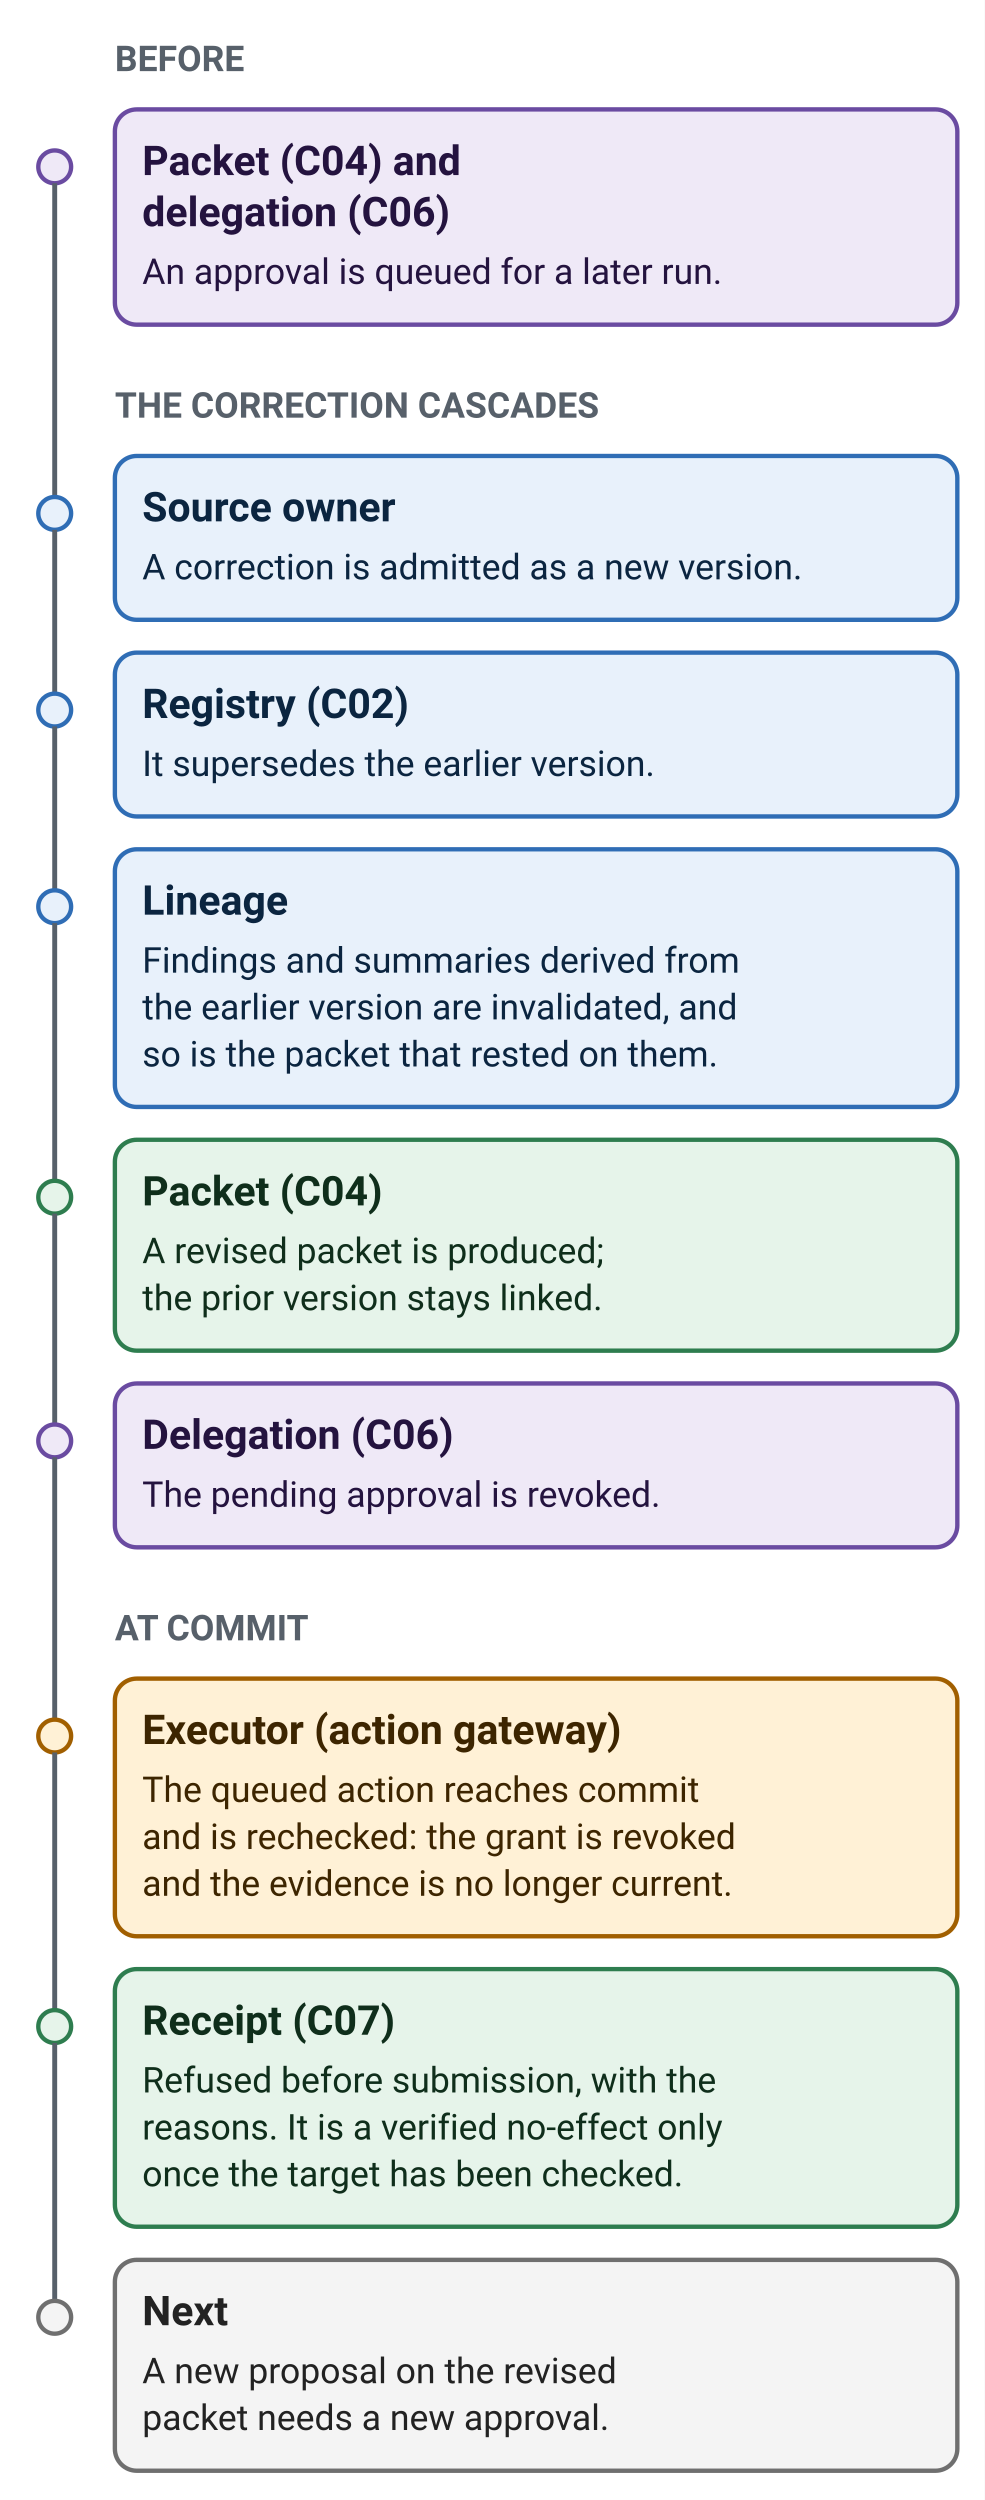
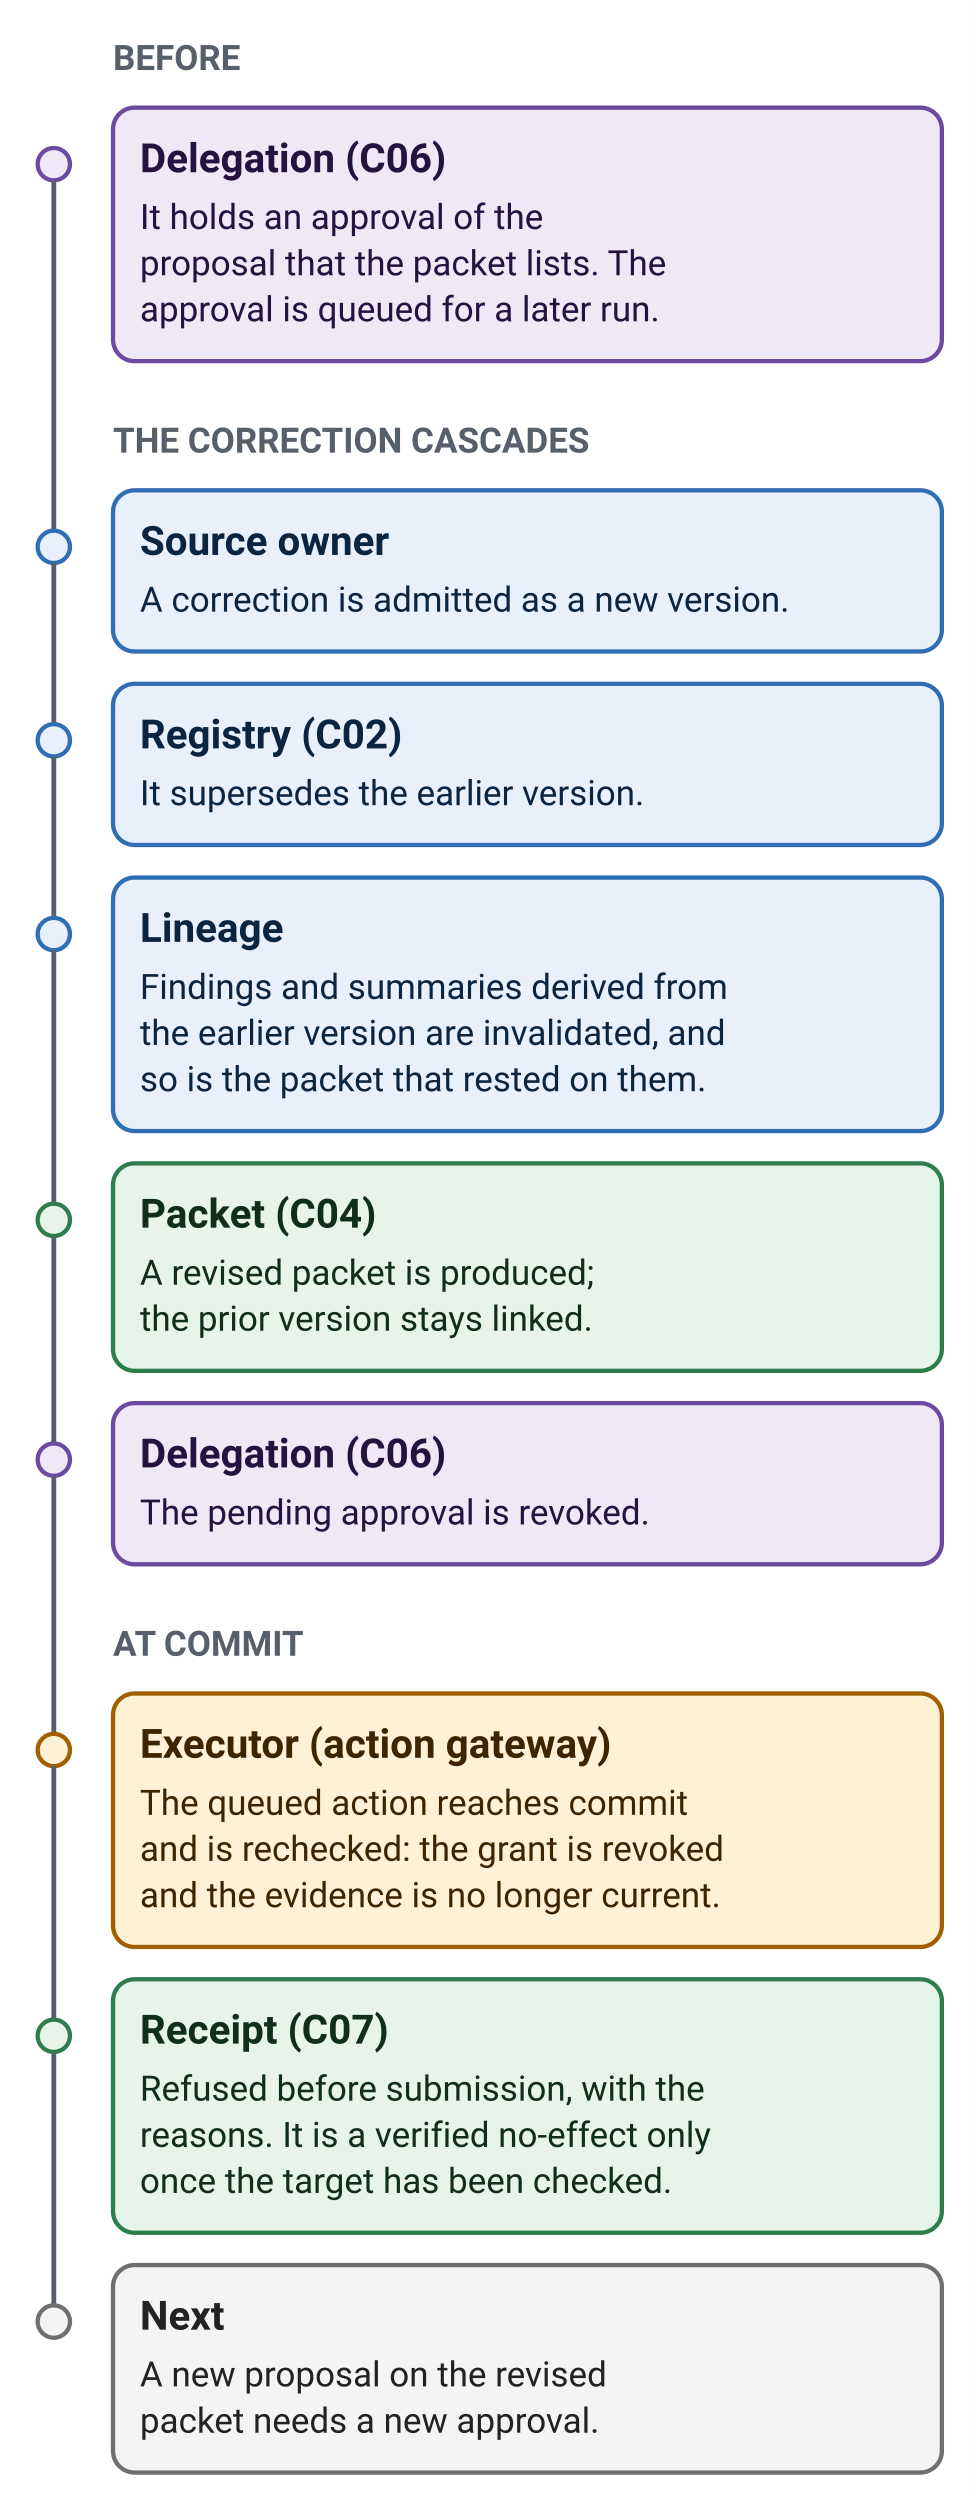
- <svg xmlns="http://www.w3.org/2000/svg" viewBox="0 0 360 914" width="360" height="914" role="img" aria-labelledby="t d" font-family="-apple-system, 'Segoe UI', Roboto, Helvetica, Arial, sans-serif">
+ <svg xmlns="http://www.w3.org/2000/svg" viewBox="0 0 360 929" width="360" height="929" role="img" aria-labelledby="t d" font-family="-apple-system, 'Segoe UI', Roboto, Helvetica, Arial, sans-serif">
  <defs>
    <marker id="arr" viewBox="0 0 10 10" refX="9" refY="5" markerWidth="8" markerHeight="8" orient="auto-start-reverse">
      <path d="M0 0 L10 5 L0 10 z" fill="#57606a" />
    </marker>
    <marker id="arrs" viewBox="0 0 10 10" refX="9" refY="5" markerWidth="5.5" markerHeight="5.5" orient="auto-start-reverse">
      <path d="M0 0 L10 5 L0 10 z" fill="#57606a" />
    </marker>
  </defs>
-   <rect width="360" height="914" fill="#ffffff" />
+   <rect width="360" height="929" fill="#ffffff" />
  <text x="42.0" y="26.0" font-size="13" text-anchor="start" font-weight="700" fill="#57606a">BEFORE</text>
-   <rect x="42.0" y="40.0" width="308.0" height="78.7" rx="8" fill="#EFE9F7" stroke="#6A4BA1" stroke-width="1.6" />
-   <text x="52.0" y="64.0" font-size="15" text-anchor="start" font-weight="700" fill="#24133F">Packet (C04) and</text>
-   <text x="52.0" y="82.7" font-size="15" text-anchor="start" font-weight="700" fill="#24133F">delegation (C06)</text>
-   <text x="52.0" y="103.8" font-size="13" text-anchor="start" fill="#24133F">An approval is queued for a later run.</text>
+   <rect x="42.0" y="40.0" width="308.0" height="94.2" rx="8" fill="#EFE9F7" stroke="#6A4BA1" stroke-width="1.6" />
+   <text x="52.0" y="64.0" font-size="15" text-anchor="start" font-weight="700" fill="#24133F">Delegation (C06)</text>
+   <text x="52.0" y="85.1" font-size="13" text-anchor="start" fill="#24133F">It holds an approval of the</text>
+   <text x="52.0" y="102.3" font-size="13" text-anchor="start" fill="#24133F">proposal that the packet lists. The</text>
+   <text x="52.0" y="119.4" font-size="13" text-anchor="start" fill="#24133F">approval is queued for a later run.</text>
  <circle cx="20.0" cy="61.0" r="6" fill="#EFE9F7" stroke="#6A4BA1" stroke-width="1.6" />
-   <text x="42.0" y="152.7" font-size="13" text-anchor="start" font-weight="700" fill="#57606a">THE CORRECTION CASCADES</text>
-   <rect x="42.0" y="166.7" width="308.0" height="59.9" rx="8" fill="#E8F1FB" stroke="#2F6DB5" stroke-width="1.6" />
-   <text x="52.0" y="190.6" font-size="15" text-anchor="start" font-weight="700" fill="#0B2540">Source owner</text>
-   <text x="52.0" y="211.8" font-size="13" text-anchor="start" fill="#0B2540">A correction is admitted as a new version.</text>
-   <path d="M20.0 67.0 L20.0 181.7" fill="none" stroke="#57606a" stroke-width="1.8" />
-   <circle cx="20.0" cy="187.7" r="6" fill="#E8F1FB" stroke="#2F6DB5" stroke-width="1.6" />
-   <rect x="42.0" y="238.6" width="308.0" height="59.9" rx="8" fill="#E8F1FB" stroke="#2F6DB5" stroke-width="1.6" />
-   <text x="52.0" y="262.5" font-size="15" text-anchor="start" font-weight="700" fill="#0B2540">Registry (C02)</text>
-   <text x="52.0" y="283.7" font-size="13" text-anchor="start" fill="#0B2540">It supersedes the earlier version.</text>
-   <path d="M20.0 193.7 L20.0 253.6" fill="none" stroke="#57606a" stroke-width="1.8" />
-   <circle cx="20.0" cy="259.6" r="6" fill="#E8F1FB" stroke="#2F6DB5" stroke-width="1.6" />
-   <rect x="42.0" y="310.5" width="308.0" height="94.2" rx="8" fill="#E8F1FB" stroke="#2F6DB5" stroke-width="1.6" />
-   <text x="52.0" y="334.4" font-size="15" text-anchor="start" font-weight="700" fill="#0B2540">Lineage</text>
-   <text x="52.0" y="355.6" font-size="13" text-anchor="start" fill="#0B2540">Findings and summaries derived from</text>
-   <text x="52.0" y="372.7" font-size="13" text-anchor="start" fill="#0B2540">the earlier version are invalidated, and</text>
-   <text x="52.0" y="389.9" font-size="13" text-anchor="start" fill="#0B2540">so is the packet that rested on them.</text>
-   <path d="M20.0 265.6 L20.0 325.5" fill="none" stroke="#57606a" stroke-width="1.8" />
-   <circle cx="20.0" cy="331.5" r="6" fill="#E8F1FB" stroke="#2F6DB5" stroke-width="1.6" />
-   <rect x="42.0" y="416.7" width="308.0" height="77.1" rx="8" fill="#E6F4EA" stroke="#2E7D4F" stroke-width="1.6" />
-   <text x="52.0" y="440.7" font-size="15" text-anchor="start" font-weight="700" fill="#0F2E1B">Packet (C04)</text>
-   <text x="52.0" y="461.8" font-size="13" text-anchor="start" fill="#0F2E1B">A revised packet is produced;</text>
-   <text x="52.0" y="479.0" font-size="13" text-anchor="start" fill="#0F2E1B">the prior version stays linked.</text>
-   <path d="M20.0 337.5 L20.0 431.7" fill="none" stroke="#57606a" stroke-width="1.8" />
-   <circle cx="20.0" cy="437.7" r="6" fill="#E6F4EA" stroke="#2E7D4F" stroke-width="1.6" />
-   <rect x="42.0" y="505.8" width="308.0" height="59.9" rx="8" fill="#EFE9F7" stroke="#6A4BA1" stroke-width="1.6" />
-   <text x="52.0" y="529.7" font-size="15" text-anchor="start" font-weight="700" fill="#24133F">Delegation (C06)</text>
-   <text x="52.0" y="550.9" font-size="13" text-anchor="start" fill="#24133F">The pending approval is revoked.</text>
-   <path d="M20.0 443.7 L20.0 520.8" fill="none" stroke="#57606a" stroke-width="1.8" />
-   <circle cx="20.0" cy="526.8" r="6" fill="#EFE9F7" stroke="#6A4BA1" stroke-width="1.6" />
-   <text x="42.0" y="599.7" font-size="13" text-anchor="start" font-weight="700" fill="#57606a">AT COMMIT</text>
-   <rect x="42.0" y="613.7" width="308.0" height="94.2" rx="8" fill="#FFF1D6" stroke="#A15F00" stroke-width="1.6" />
-   <text x="52.0" y="637.6" font-size="15" text-anchor="start" font-weight="700" fill="#3D2500">Executor (action gateway)</text>
-   <text x="52.0" y="658.8" font-size="13" text-anchor="start" fill="#3D2500">The queued action reaches commit</text>
-   <text x="52.0" y="676.0" font-size="13" text-anchor="start" fill="#3D2500">and is rechecked: the grant is revoked</text>
-   <text x="52.0" y="693.1" font-size="13" text-anchor="start" fill="#3D2500">and the evidence is no longer current.</text>
-   <path d="M20.0 532.8 L20.0 628.7" fill="none" stroke="#57606a" stroke-width="1.8" />
-   <circle cx="20.0" cy="634.7" r="6" fill="#FFF1D6" stroke="#A15F00" stroke-width="1.6" />
-   <rect x="42.0" y="719.9" width="308.0" height="94.2" rx="8" fill="#E6F4EA" stroke="#2E7D4F" stroke-width="1.6" />
-   <text x="52.0" y="743.9" font-size="15" text-anchor="start" font-weight="700" fill="#0F2E1B">Receipt (C07)</text>
-   <text x="52.0" y="765.0" font-size="13" text-anchor="start" fill="#0F2E1B">Refused before submission, with the</text>
-   <text x="52.0" y="782.2" font-size="13" text-anchor="start" fill="#0F2E1B">reasons. It is a verified no-effect only</text>
-   <text x="52.0" y="799.3" font-size="13" text-anchor="start" fill="#0F2E1B">once the target has been checked.</text>
-   <path d="M20.0 640.7 L20.0 734.9" fill="none" stroke="#57606a" stroke-width="1.8" />
-   <circle cx="20.0" cy="740.9" r="6" fill="#E6F4EA" stroke="#2E7D4F" stroke-width="1.6" />
-   <rect x="42.0" y="826.2" width="308.0" height="77.1" rx="8" fill="#F4F4F4" stroke="#6F6F6F" stroke-width="1.6" />
-   <text x="52.0" y="850.1" font-size="15" text-anchor="start" font-weight="700" fill="#222222">Next</text>
-   <text x="52.0" y="871.3" font-size="13" text-anchor="start" fill="#222222">A new proposal on the revised</text>
-   <text x="52.0" y="888.4" font-size="13" text-anchor="start" fill="#222222">packet needs a new approval.</text>
-   <path d="M20.0 746.9 L20.0 841.2" fill="none" stroke="#57606a" stroke-width="1.8" />
-   <circle cx="20.0" cy="847.2" r="6" fill="#F4F4F4" stroke="#6F6F6F" stroke-width="1.6" />
+   <text x="42.0" y="168.2" font-size="13" text-anchor="start" font-weight="700" fill="#57606a">THE CORRECTION CASCADES</text>
+   <rect x="42.0" y="182.2" width="308.0" height="59.9" rx="8" fill="#E8F1FB" stroke="#2F6DB5" stroke-width="1.6" />
+   <text x="52.0" y="206.2" font-size="15" text-anchor="start" font-weight="700" fill="#0B2540">Source owner</text>
+   <text x="52.0" y="227.3" font-size="13" text-anchor="start" fill="#0B2540">A correction is admitted as a new version.</text>
+   <path d="M20.0 67.0 L20.0 197.2" fill="none" stroke="#57606a" stroke-width="1.8" />
+   <circle cx="20.0" cy="203.2" r="6" fill="#E8F1FB" stroke="#2F6DB5" stroke-width="1.6" />
+   <rect x="42.0" y="254.1" width="308.0" height="59.9" rx="8" fill="#E8F1FB" stroke="#2F6DB5" stroke-width="1.6" />
+   <text x="52.0" y="278.1" font-size="15" text-anchor="start" font-weight="700" fill="#0B2540">Registry (C02)</text>
+   <text x="52.0" y="299.2" font-size="13" text-anchor="start" fill="#0B2540">It supersedes the earlier version.</text>
+   <path d="M20.0 209.2 L20.0 269.1" fill="none" stroke="#57606a" stroke-width="1.8" />
+   <circle cx="20.0" cy="275.1" r="6" fill="#E8F1FB" stroke="#2F6DB5" stroke-width="1.6" />
+   <rect x="42.0" y="326.1" width="308.0" height="94.2" rx="8" fill="#E8F1FB" stroke="#2F6DB5" stroke-width="1.6" />
+   <text x="52.0" y="350.0" font-size="15" text-anchor="start" font-weight="700" fill="#0B2540">Lineage</text>
+   <text x="52.0" y="371.2" font-size="13" text-anchor="start" fill="#0B2540">Findings and summaries derived from</text>
+   <text x="52.0" y="388.3" font-size="13" text-anchor="start" fill="#0B2540">the earlier version are invalidated, and</text>
+   <text x="52.0" y="405.5" font-size="13" text-anchor="start" fill="#0B2540">so is the packet that rested on them.</text>
+   <path d="M20.0 281.1 L20.0 341.1" fill="none" stroke="#57606a" stroke-width="1.8" />
+   <circle cx="20.0" cy="347.1" r="6" fill="#E8F1FB" stroke="#2F6DB5" stroke-width="1.6" />
+   <rect x="42.0" y="432.3" width="308.0" height="77.1" rx="8" fill="#E6F4EA" stroke="#2E7D4F" stroke-width="1.6" />
+   <text x="52.0" y="456.2" font-size="15" text-anchor="start" font-weight="700" fill="#0F2E1B">Packet (C04)</text>
+   <text x="52.0" y="477.4" font-size="13" text-anchor="start" fill="#0F2E1B">A revised packet is produced;</text>
+   <text x="52.0" y="494.5" font-size="13" text-anchor="start" fill="#0F2E1B">the prior version stays linked.</text>
+   <path d="M20.0 353.1 L20.0 447.3" fill="none" stroke="#57606a" stroke-width="1.8" />
+   <circle cx="20.0" cy="453.3" r="6" fill="#E6F4EA" stroke="#2E7D4F" stroke-width="1.6" />
+   <rect x="42.0" y="521.4" width="308.0" height="59.9" rx="8" fill="#EFE9F7" stroke="#6A4BA1" stroke-width="1.6" />
+   <text x="52.0" y="545.3" font-size="15" text-anchor="start" font-weight="700" fill="#24133F">Delegation (C06)</text>
+   <text x="52.0" y="566.5" font-size="13" text-anchor="start" fill="#24133F">The pending approval is revoked.</text>
+   <path d="M20.0 459.3 L20.0 536.4" fill="none" stroke="#57606a" stroke-width="1.8" />
+   <circle cx="20.0" cy="542.4" r="6" fill="#EFE9F7" stroke="#6A4BA1" stroke-width="1.6" />
+   <text x="42.0" y="615.3" font-size="13" text-anchor="start" font-weight="700" fill="#57606a">AT COMMIT</text>
+   <rect x="42.0" y="629.3" width="308.0" height="94.2" rx="8" fill="#FFF1D6" stroke="#A15F00" stroke-width="1.6" />
+   <text x="52.0" y="653.2" font-size="15" text-anchor="start" font-weight="700" fill="#3D2500">Executor (action gateway)</text>
+   <text x="52.0" y="674.4" font-size="13" text-anchor="start" fill="#3D2500">The queued action reaches commit</text>
+   <text x="52.0" y="691.5" font-size="13" text-anchor="start" fill="#3D2500">and is rechecked: the grant is revoked</text>
+   <text x="52.0" y="708.7" font-size="13" text-anchor="start" fill="#3D2500">and the evidence is no longer current.</text>
+   <path d="M20.0 548.4 L20.0 644.3" fill="none" stroke="#57606a" stroke-width="1.8" />
+   <circle cx="20.0" cy="650.3" r="6" fill="#FFF1D6" stroke="#A15F00" stroke-width="1.6" />
+   <rect x="42.0" y="735.5" width="308.0" height="94.2" rx="8" fill="#E6F4EA" stroke="#2E7D4F" stroke-width="1.6" />
+   <text x="52.0" y="759.4" font-size="15" text-anchor="start" font-weight="700" fill="#0F2E1B">Receipt (C07)</text>
+   <text x="52.0" y="780.6" font-size="13" text-anchor="start" fill="#0F2E1B">Refused before submission, with the</text>
+   <text x="52.0" y="797.8" font-size="13" text-anchor="start" fill="#0F2E1B">reasons. It is a verified no-effect only</text>
+   <text x="52.0" y="814.9" font-size="13" text-anchor="start" fill="#0F2E1B">once the target has been checked.</text>
+   <path d="M20.0 656.3 L20.0 750.5" fill="none" stroke="#57606a" stroke-width="1.8" />
+   <circle cx="20.0" cy="756.5" r="6" fill="#E6F4EA" stroke="#2E7D4F" stroke-width="1.6" />
+   <rect x="42.0" y="841.7" width="308.0" height="77.1" rx="8" fill="#F4F4F4" stroke="#6F6F6F" stroke-width="1.6" />
+   <text x="52.0" y="865.7" font-size="15" text-anchor="start" font-weight="700" fill="#222222">Next</text>
+   <text x="52.0" y="886.8" font-size="13" text-anchor="start" fill="#222222">A new proposal on the revised</text>
+   <text x="52.0" y="904.0" font-size="13" text-anchor="start" fill="#222222">packet needs a new approval.</text>
+   <path d="M20.0 762.5 L20.0 856.7" fill="none" stroke="#57606a" stroke-width="1.8" />
+   <circle cx="20.0" cy="862.7" r="6" fill="#F4F4F4" stroke="#6F6F6F" stroke-width="1.6" />
</svg>
